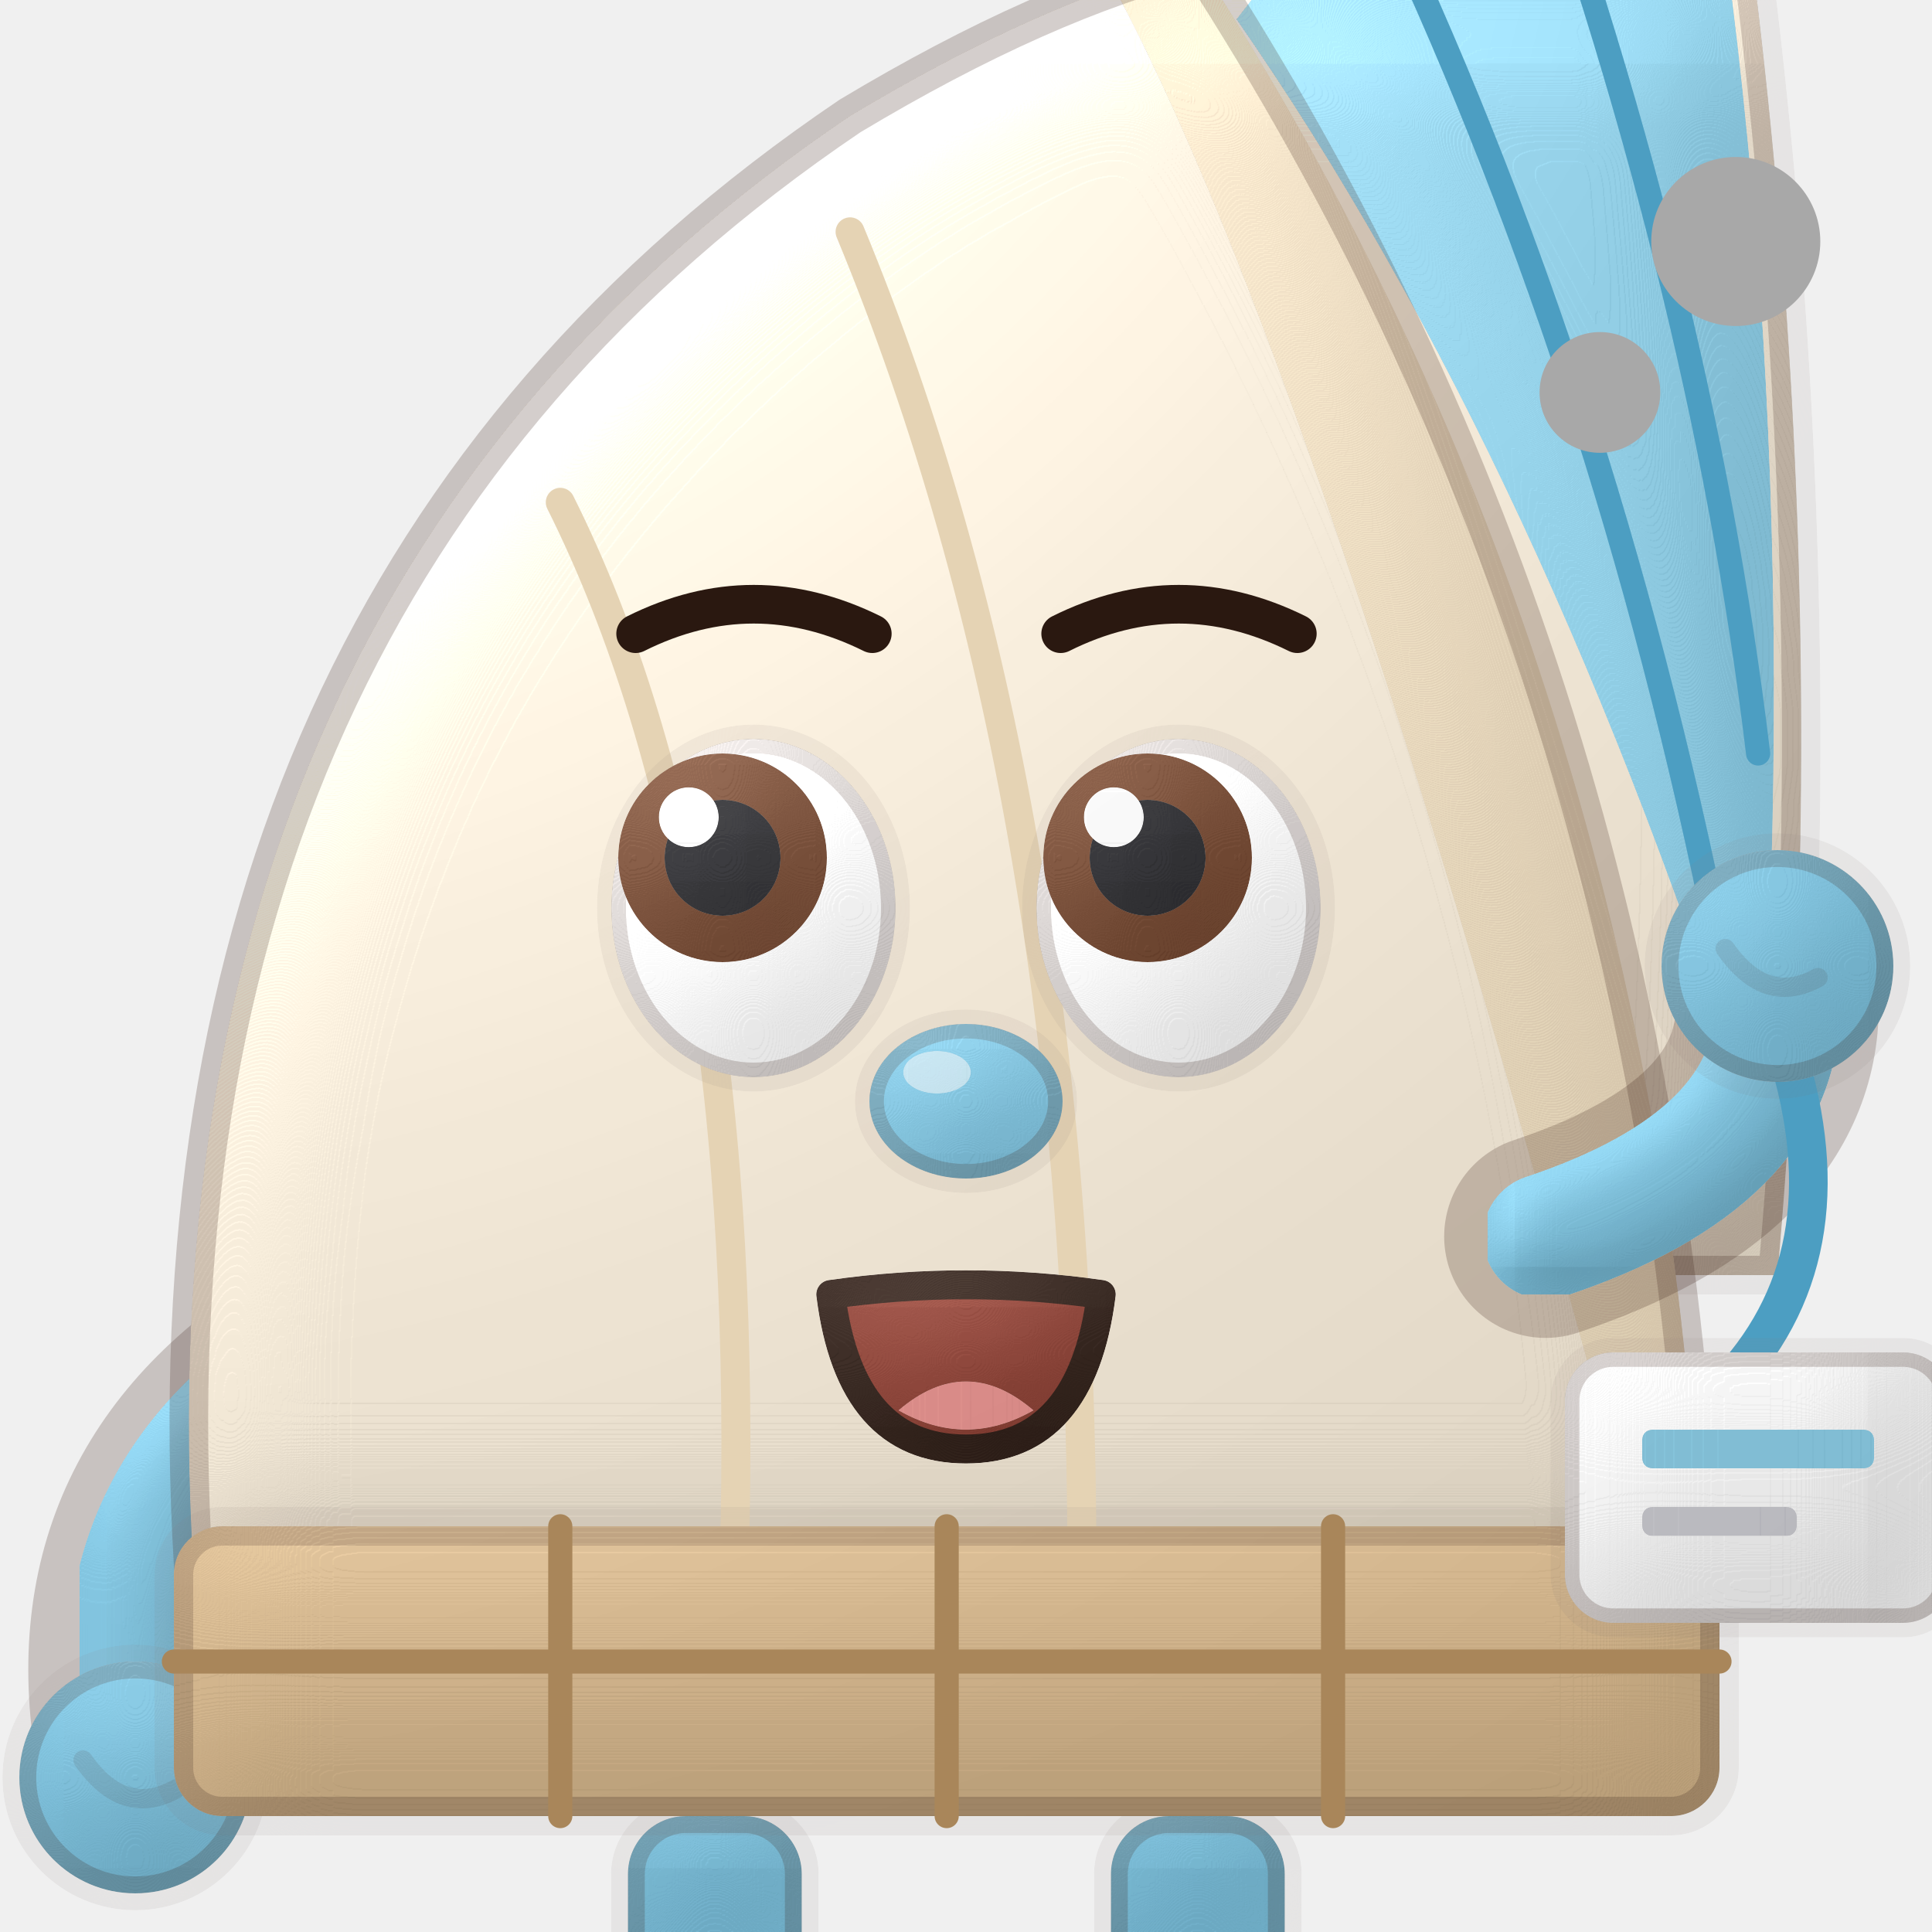
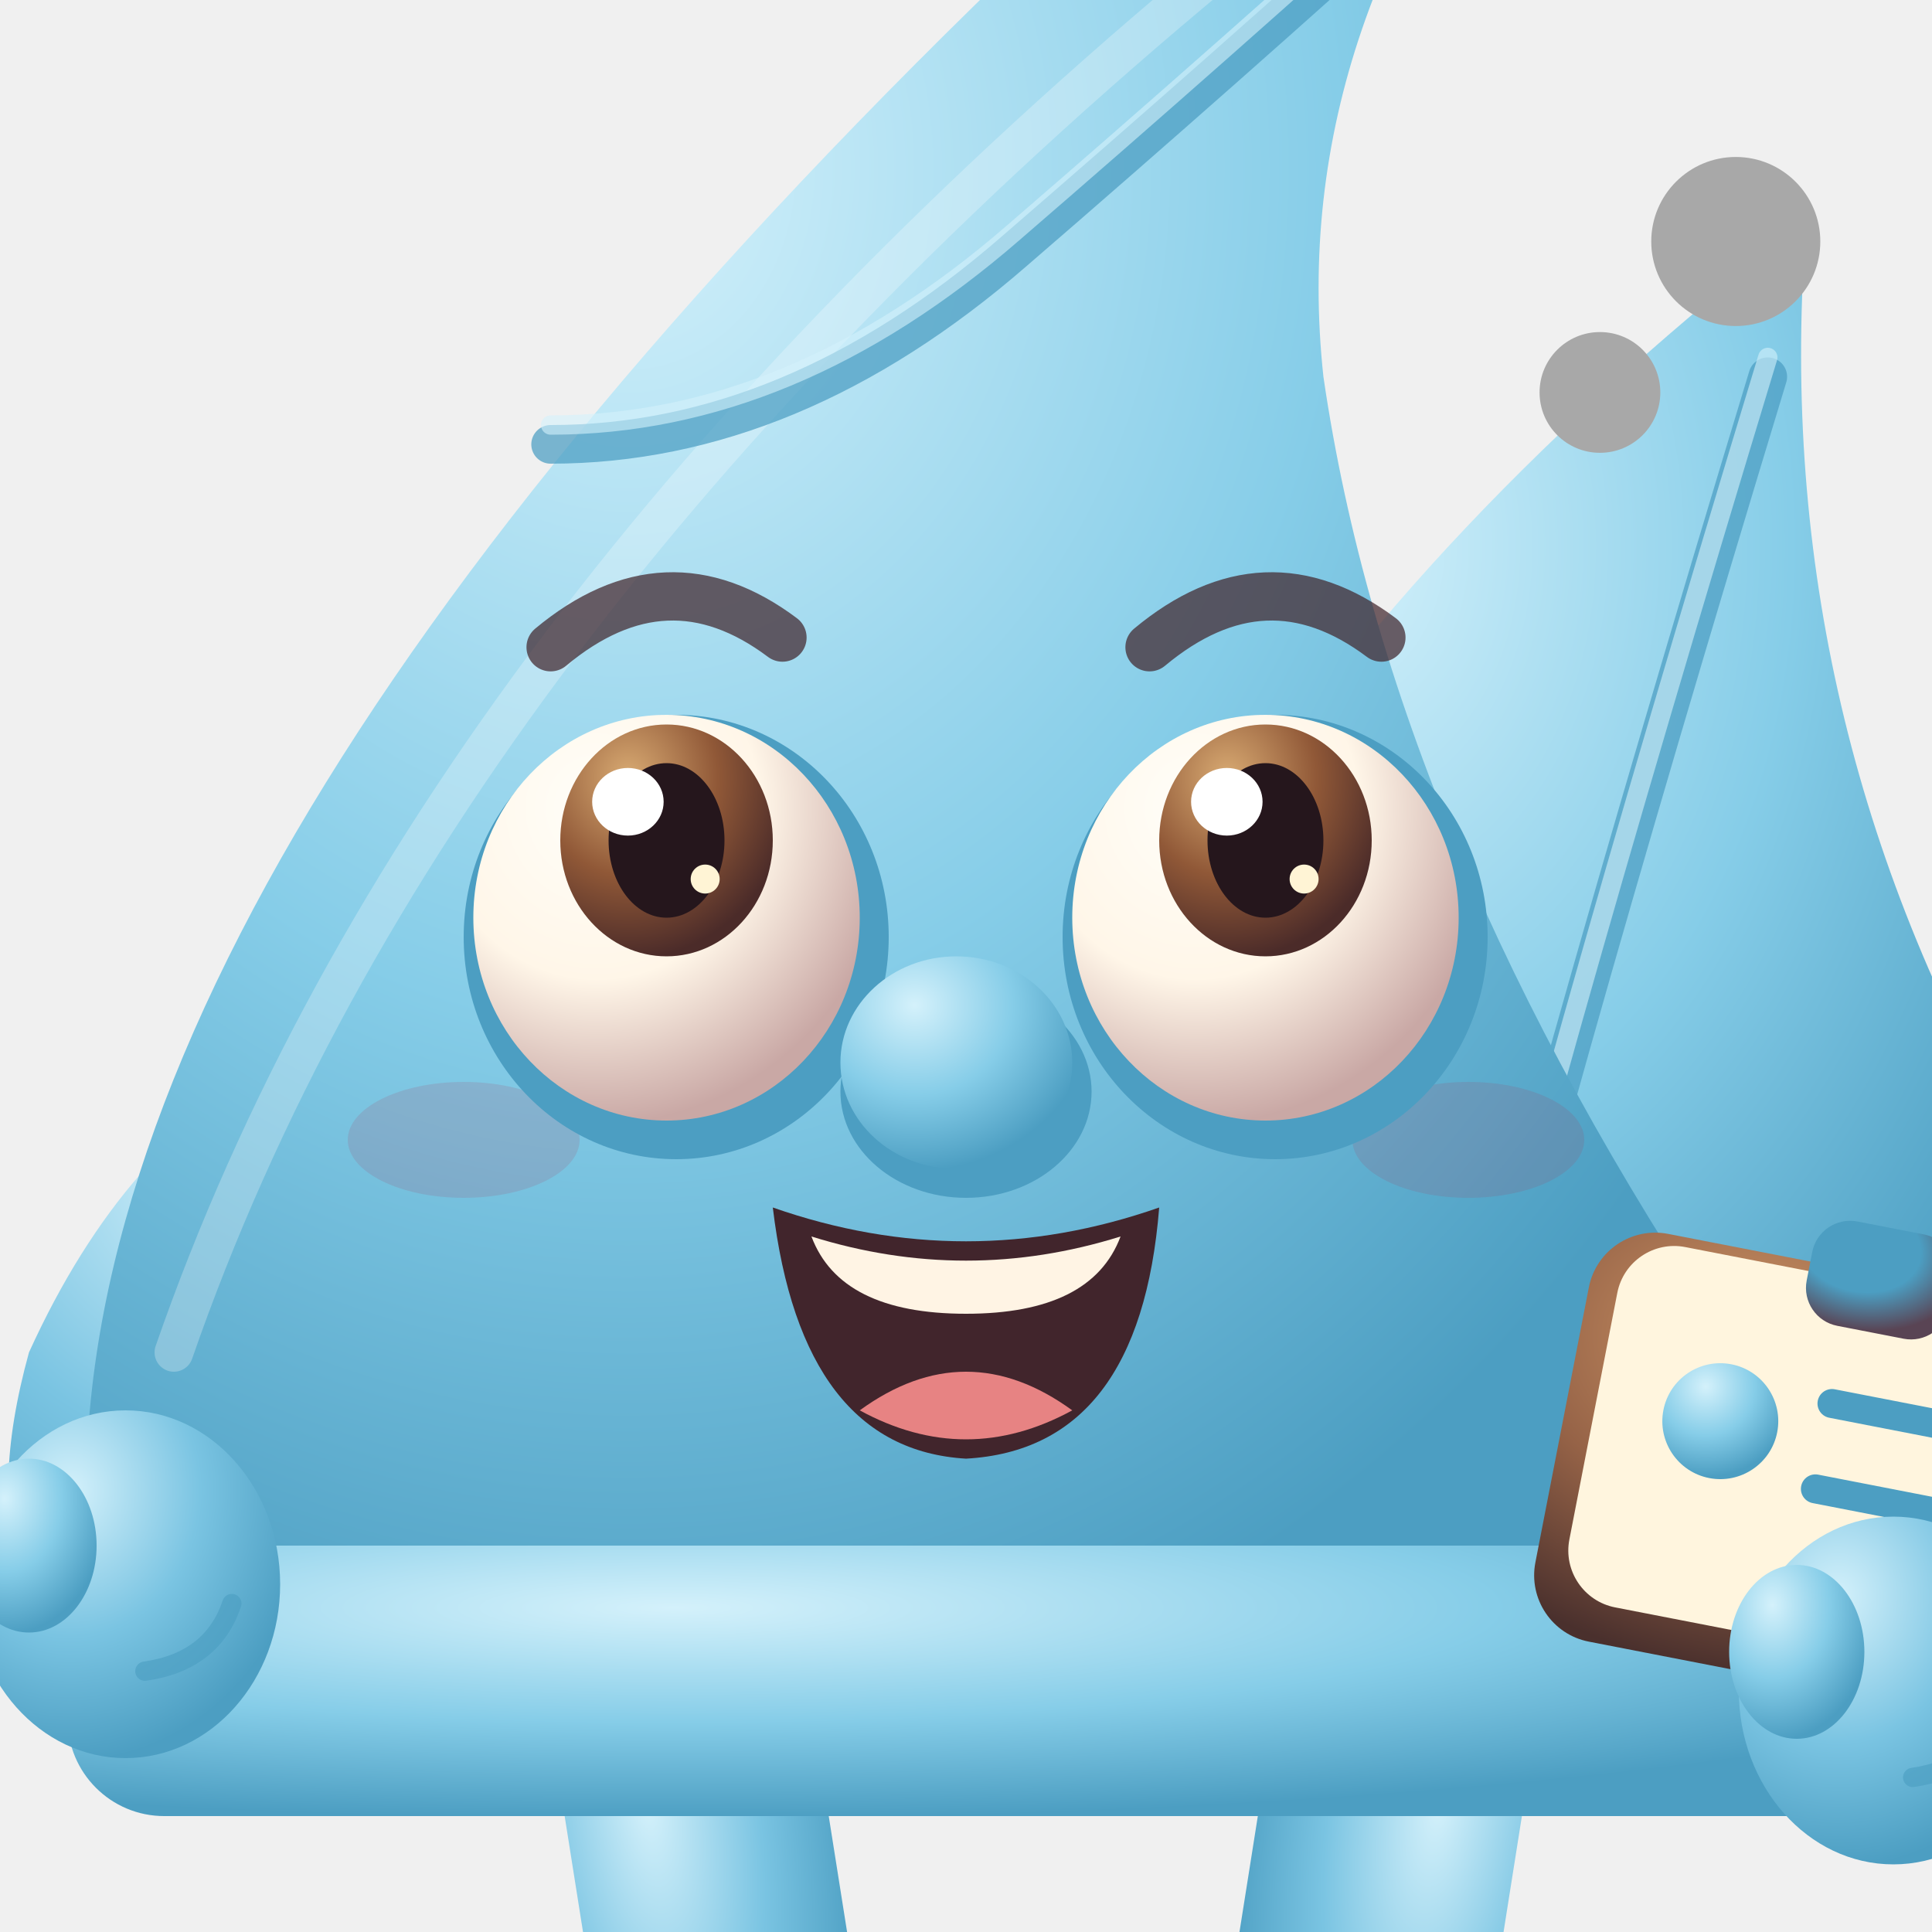
<svg xmlns="http://www.w3.org/2000/svg" viewBox="0 0 64 64" width="48" height="48" role="img" aria-label="Sydney, People, planning">
  <defs>
-     <filter id="sm-sydney-s" x="-50%" y="-50%" width="200%" height="200%">
-       <feGaussianBlur stdDeviation="6" />
-     </filter>
-     <filter id="sm-sydney-clay" x="-25%" y="-25%" width="150%" height="150%" color-interpolation-filters="sRGB">
-       <feGaussianBlur in="SourceAlpha" stdDeviation="7" result="b" />
-       <feDiffuseLighting in="b" surfaceScale="6" diffuseConstant="1.15" lighting-color="#fff" result="d">
-         <feDistantLight azimuth="235" elevation="48" />
-       </feDiffuseLighting>
-       <feComposite in="d" in2="SourceAlpha" operator="in" result="d2" />
-       <feBlend in="SourceGraphic" in2="d2" mode="multiply" result="m" />
-       <feSpecularLighting in="b" surfaceScale="6" specularConstant=".55" specularExponent="22" lighting-color="#fff" result="s">
-         <fePointLight x="40" y="20" z="260" />
-       </feSpecularLighting>
-       <feComposite in="s" in2="SourceAlpha" operator="in" result="s2" />
-       <feComposite in="m" in2="s2" operator="arithmetic" k2="1" k3=".85" result="lit" />
-       <feComposite in="lit" in2="SourceAlpha" operator="in" />
-     </filter>
-     <filter id="sm-sydney-tube" x="-25%" y="-25%" width="150%" height="150%" color-interpolation-filters="sRGB">
-       <feGaussianBlur in="SourceAlpha" stdDeviation="3" result="b" />
-       <feDiffuseLighting in="b" surfaceScale="4" diffuseConstant="1.15" lighting-color="#fff" result="d">
-         <feDistantLight azimuth="235" elevation="48" />
-       </feDiffuseLighting>
-       <feComposite in="d" in2="SourceAlpha" operator="in" result="d2" />
-       <feBlend in="SourceGraphic" in2="d2" mode="multiply" result="m" />
-       <feSpecularLighting in="b" surfaceScale="4" specularConstant=".55" specularExponent="22" lighting-color="#fff" result="s">
-         <fePointLight x="40" y="20" z="260" />
-       </feSpecularLighting>
-       <feComposite in="s" in2="SourceAlpha" operator="in" result="s2" />
-       <feComposite in="m" in2="s2" operator="arithmetic" k2="1" k3=".85" result="lit" />
-       <feComposite in="lit" in2="SourceAlpha" operator="in" />
-     </filter>
+     <radialGradient id="sm-sydney-clay" cx="32%" cy="23%" r="78%">
+       <stop offset="0" stop-color="#D4F1FB" />
+       <stop offset="0.54" stop-color="#86CDE8" />
+       <stop offset="1" stop-color="#4C9EC2" />
+     </radialGradient>
+     <radialGradient id="sm-sydney-arm" cx="32%" cy="23%" r="78%">
+       <stop offset="0" stop-color="#D4F1FB" />
+       <stop offset="0.54" stop-color="#7AC4E2" />
+       <stop offset="1" stop-color="#4C9EC2" />
+     </radialGradient>
+     <radialGradient id="sm-sydney-recess" cx="32%" cy="23%" r="78%">
+       <stop offset="0" stop-color="#4C9EC2" />
+       <stop offset="0.54" stop-color="#4C9EC2" />
+       <stop offset="1" stop-color="#594454" />
+     </radialGradient>
+     <radialGradient id="sm-sydney-boot" cx="32%" cy="23%" r="78%">
+       <stop offset="0" stop-color="#d39a69" />
+       <stop offset="0.54" stop-color="#966347" />
+       <stop offset="1" stop-color="#4a302d" />
+     </radialGradient>
+     <radialGradient id="sm-sydney-wood" cx="32%" cy="23%" r="78%">
+       <stop offset="0" stop-color="#ffe0a6" />
+       <stop offset="0.54" stop-color="#bb8051" />
+       <stop offset="1" stop-color="#774231" />
+     </radialGradient>
+     <radialGradient id="sm-sydney-gold" cx="32%" cy="23%" r="78%">
+       <stop offset="0" stop-color="#fff5bb" />
+       <stop offset="0.54" stop-color="#ebba54" />
+       <stop offset="1" stop-color="#aa612e" />
+     </radialGradient>
+     <radialGradient id="sm-sydney-red" cx="32%" cy="23%" r="78%">
+       <stop offset="0" stop-color="#ffb3a4" />
+       <stop offset="0.54" stop-color="#e47065" />
+       <stop offset="1" stop-color="#a53247" />
+     </radialGradient>
+     <radialGradient id="sm-sydney-white" cx="32%" cy="23%" r="78%">
+       <stop offset="0" stop-color="#fffef9" />
+       <stop offset="0.54" stop-color="#fff6e8" />
+       <stop offset="1" stop-color="#c9a8a5" />
+     </radialGradient>
+     <radialGradient id="sm-sydney-iris" cx="32%" cy="23%" r="78%">
+       <stop offset="0" stop-color="#d9ab73" />
+       <stop offset="0.54" stop-color="#905837" />
+       <stop offset="1" stop-color="#4b2b29" />
+     </radialGradient>
+     <radialGradient id="sm-sydney-floor">
+       <stop stop-color="#38252e" stop-opacity=".31" />
+       <stop offset=".55" stop-color="#483442" stop-opacity=".2" />
+       <stop offset="1" stop-color="#483442" stop-opacity="0" />
+     </radialGradient>
  </defs>
-   <g transform="scale(0.32) translate(-52 -108)">
-     <rect x="117" y="296" width="18" height="34" rx="6" fill="#7AC4E2" stroke="#3B2418" stroke-opacity=".22" stroke-width="3.5" filter="url(#sm-sydney-clay)" />
-     <rect x="167" y="296" width="18" height="34" rx="6" fill="#7AC4E2" stroke="#3B2418" stroke-opacity=".22" stroke-width="3.5" filter="url(#sm-sydney-clay)" />
-     <path d="M140 322 L114 322 L112 334 Q92 336 90 348 L90 352 L144 352 L144 338 Q144 328 140 322 Z" fill="#8A4E2B" stroke="#3B2418" stroke-opacity=".22" stroke-width="3.5" stroke-linejoin="round" filter="url(#sm-sydney-clay)" />
-     <path d="M144 348 L90 348 L90 355 L144 355 Z" fill="#5E3219" stroke="#3B2418" stroke-opacity=".22" stroke-width="3" stroke-linejoin="round" filter="url(#sm-sydney-clay)" />
-     <path d="M134 328 L120 334 M120 328 L134 334" fill="none" stroke="#E2B07A" stroke-width="2.5" stroke-linecap="round" stroke-linejoin="round" />
-     <path d="M162 322 L188 322 L190 334 Q210 336 212 348 L212 352 L158 352 L158 338 Q158 328 162 322 Z" fill="#8A4E2B" stroke="#3B2418" stroke-opacity=".22" stroke-width="3.5" stroke-linejoin="round" filter="url(#sm-sydney-clay)" />
-     <path d="M158 348 L212 348 L212 355 L158 355 Z" fill="#5E3219" stroke="#3B2418" stroke-opacity=".22" stroke-width="3" stroke-linejoin="round" filter="url(#sm-sydney-clay)" />
-     <path d="M168 328 L182 334 M182 328 L168 334" fill="none" stroke="#E2B07A" stroke-width="2.5" stroke-linecap="round" stroke-linejoin="round" />
-     <path d="M86 248 Q62 262 66 288" fill="none" stroke="#3B2418" stroke-opacity=".22" stroke-width="21" stroke-linecap="round" stroke-linejoin="round" />
-     <path d="M86 248 Q62 262 66 288" fill="none" stroke="#7AC4E2" stroke-width="13" stroke-linecap="round" stroke-linejoin="round" filter="url(#sm-sydney-tube)" />
-     <circle cx="66" cy="292" r="12" fill="#7AC4E2" stroke="#3B2418" stroke-opacity=".22" stroke-width="3.5" filter="url(#sm-sydney-clay)" />
-     <path d="M60.6 290.2 Q64.8 296.2 70.2 293.2" fill="none" stroke="#3B2418" stroke-opacity=".22" stroke-width="2" stroke-linecap="round" opacity=".5" />
-     <path d="M140 160 Q162 92 226 58 Q244 150 236 240 L176 240 Z" fill="#F7EBD7" stroke="#3B2418" stroke-opacity=".22" stroke-width="4" stroke-linejoin="round" stroke-linecap="round" filter="url(#sm-sydney-clay)" />
-     <path d="M180 110 Q200 84 224 64 Q240 140 234 226 Q212 156 180 110 Z" fill="#86CDE8" filter="url(#sm-sydney-clay)" />
-     <path d="M194 96 Q218 146 230 206 M208 82 Q228 136 234 186" fill="none" stroke="#4C9EC2" stroke-width="2.5" stroke-linecap="round" stroke-linejoin="round" />
-     <clipPath id="sm-sydney-c">
-       <path d="M72 270 Q66 170 140 120 Q160 108 176 104 Q224 178 228 270 Z" />
-     </clipPath>
-     <path d="M72 270 Q66 170 140 120 Q160 108 176 104 Q224 178 228 270 Z" fill="#F7EBD7" filter="url(#sm-sydney-clay)" />
-     <g clip-path="url(#sm-sydney-c)">
-       <path d="M168 108 Q190 150 222 270 L240 270 L240 100 Z" fill="#E5D3B4" filter="url(#sm-sydney-clay)" />
-       <path d="M110 160 Q130 200 128 270 M140 132 Q164 190 164 270" fill="none" stroke="#E5D3B4" stroke-width="3" stroke-linecap="round" stroke-linejoin="round" />
+   <g transform="scale(0.32) translate(-42 -80)">
+     <g transform="translate(119 302) rotate(-9) scale(1 1)">
+       <rect x="-13" y="-53" width="27" height="71" rx="13" fill="url(#sm-sydney-arm)" />
+       <path d="M-17-13Q-12-20 12-17Q23-17 21-6L20 23Q32 37 14 45H-27Q-45 44-42 29Q-41 12-22 11Z" fill="url(#sm-sydney-boot)" />
+       <path d="M-42 32Q-24 42 22 32Q27 46 12 47H-28Q-45 45-42 32Z" fill="#49302b" />
+       <path d="M-40 33Q-20 43 24 33" fill="none" stroke="#bd9169" stroke-width="2.7" stroke-linecap="round" stroke-linejoin="round" />
+       <path d="M-39 30Q-33 17-19 17M-15-10Q-4-15 13-10" fill="none" stroke="#f1bd89" stroke-width="3" opacity="0.55" stroke-linecap="round" stroke-linejoin="round" />
+       <ellipse cx="-15" cy="-3" rx="2.7" ry="2.7" fill="#3b2826" />
+       <ellipse cx="2" cy="-1" rx="2.7" ry="2.7" fill="#3b2826" />
+       <path d="M-15 -3l17 2" fill="none" stroke="#f4d3a6" stroke-width="2.5" stroke-linecap="round" stroke-linejoin="round" />
+       <ellipse cx="-17" cy="4" rx="2.7" ry="2.7" fill="#3b2826" />
+       <ellipse cx="0" cy="6" rx="2.7" ry="2.7" fill="#3b2826" />
+       <path d="M-17 4l17 2" fill="none" stroke="#f4d3a6" stroke-width="2.5" stroke-linecap="round" stroke-linejoin="round" />
+       <ellipse cx="-19" cy="11" rx="2.7" ry="2.7" fill="#3b2826" />
+       <ellipse cx="-2" cy="13" rx="2.7" ry="2.7" fill="#3b2826" />
+       <path d="M-19 11l17 2" fill="none" stroke="#f4d3a6" stroke-width="2.5" stroke-linecap="round" stroke-linejoin="round" />
+       <path d="M-10 17q-14 9-17 5M-10 17q8 4 10 11" fill="none" stroke="#dfad7d" stroke-width="2" opacity="0.7" stroke-linecap="round" stroke-linejoin="round" />
+       <path d="M-29 26l6 1m-9-5l4 1m36-3l5-1" fill="none" stroke="#d5a47a" stroke-width="1.5" opacity="0.65" stroke-linecap="round" stroke-linejoin="round" />
    </g>
-     <path d="M72 270 Q66 170 140 120 Q160 108 176 104 Q224 178 228 270 Z" fill="none" stroke="#3B2418" stroke-opacity=".22" stroke-width="4" stroke-linecap="round" stroke-linejoin="round" />
-     <rect x="70" y="266" width="160" height="30" rx="5" fill="#D9B88A" stroke="#3B2418" stroke-opacity=".22" stroke-width="4" filter="url(#sm-sydney-clay)" />
-     <path d="M70 280 L230 280 M110 266 L110 296 M150 266 L150 296 M190 266 L190 296" fill="none" stroke="#A9865A" stroke-width="2.5" stroke-linecap="round" stroke-linejoin="round" />
-     <ellipse cx="152" cy="222" rx="10" ry="8" fill="#7AC4E2" stroke="#3B2418" stroke-opacity=".22" stroke-width="3" filter="url(#sm-sydney-clay)" />
-     <ellipse cx="149" cy="219" rx="3.5" ry="2.2" fill="#fff" opacity=".55" filter="url(#sm-sydney-clay)" />
-     <g>
-       <ellipse cx="130" cy="202" rx="14.7" ry="17.5" fill="#fff" stroke="#3B2418" stroke-opacity=".22" stroke-width="3" filter="url(#sm-sydney-clay)" />
-       <circle cx="126.8" cy="196.8" r="10.8" fill="#6B3B22" filter="url(#sm-sydney-clay)" />
-       <circle cx="126.8" cy="196.8" r="6" fill="#1B1B1F" filter="url(#sm-sydney-clay)" />
-       <circle cx="123.3" cy="192.6" r="3.1" fill="#fff" filter="url(#sm-sydney-clay)" />
-       <ellipse cx="174" cy="202" rx="14.7" ry="17.5" fill="#fff" stroke="#3B2418" stroke-opacity=".22" stroke-width="3" filter="url(#sm-sydney-clay)" />
-       <circle cx="170.8" cy="196.8" r="10.8" fill="#6B3B22" filter="url(#sm-sydney-clay)" />
-       <circle cx="170.8" cy="196.8" r="6" fill="#1B1B1F" filter="url(#sm-sydney-clay)" />
-       <circle cx="167.3" cy="192.6" r="3.1" fill="#fff" filter="url(#sm-sydney-clay)" />
+     <g transform="translate(181 302) rotate(9) scale(-1 1)">
+       <rect x="-13" y="-53" width="27" height="71" rx="13" fill="url(#sm-sydney-arm)" />
+       <path d="M-17-13Q-12-20 12-17Q23-17 21-6L20 23Q32 37 14 45H-27Q-45 44-42 29Q-41 12-22 11Z" fill="url(#sm-sydney-boot)" />
+       <path d="M-42 32Q-24 42 22 32Q27 46 12 47H-28Q-45 45-42 32Z" fill="#49302b" />
+       <path d="M-40 33Q-20 43 24 33" fill="none" stroke="#bd9169" stroke-width="2.7" stroke-linecap="round" stroke-linejoin="round" />
+       <path d="M-39 30Q-33 17-19 17M-15-10Q-4-15 13-10" fill="none" stroke="#f1bd89" stroke-width="3" opacity="0.55" stroke-linecap="round" stroke-linejoin="round" />
+       <ellipse cx="-15" cy="-3" rx="2.7" ry="2.7" fill="#3b2826" />
+       <ellipse cx="2" cy="-1" rx="2.7" ry="2.7" fill="#3b2826" />
+       <path d="M-15 -3l17 2" fill="none" stroke="#f4d3a6" stroke-width="2.5" stroke-linecap="round" stroke-linejoin="round" />
+       <ellipse cx="-17" cy="4" rx="2.7" ry="2.7" fill="#3b2826" />
+       <ellipse cx="0" cy="6" rx="2.7" ry="2.7" fill="#3b2826" />
+       <path d="M-17 4l17 2" fill="none" stroke="#f4d3a6" stroke-width="2.5" stroke-linecap="round" stroke-linejoin="round" />
+       <ellipse cx="-19" cy="11" rx="2.7" ry="2.7" fill="#3b2826" />
+       <ellipse cx="-2" cy="13" rx="2.7" ry="2.7" fill="#3b2826" />
+       <path d="M-19 11l17 2" fill="none" stroke="#f4d3a6" stroke-width="2.5" stroke-linecap="round" stroke-linejoin="round" />
+       <path d="M-10 17q-14 9-17 5M-10 17q8 4 10 11" fill="none" stroke="#dfad7d" stroke-width="2" opacity="0.7" stroke-linecap="round" stroke-linejoin="round" />
+       <path d="M-29 26l6 1m-9-5l4 1m36-3l5-1" fill="none" stroke="#d5a47a" stroke-width="1.5" opacity="0.65" stroke-linecap="round" stroke-linejoin="round" />
    </g>
-     <path d="M117.8 173.6 Q130 167.5 142.3 173.6 M186.3 173.6 Q174 167.5 161.8 173.6" fill="none" stroke="#2A1810" stroke-width="4" stroke-linecap="round" />
-     <path d="M138 242 Q152 240 166 242 Q164 258 152 258 Q140 258 138 242 Z" fill="#8E3B2E" stroke="#2A1810" stroke-width="3" stroke-linejoin="round" filter="url(#sm-sydney-clay)" />
-     <path d="M145 254 Q152 248 159 254 Q152 258 145 254 Z" fill="#E58A86" filter="url(#sm-sydney-clay)" />
-     <path d="M212 236 Q236 228 236 212" fill="none" stroke="#3B2418" stroke-opacity=".22" stroke-width="21" stroke-linecap="round" stroke-linejoin="round" />
-     <path d="M212 236 Q236 228 236 212" fill="none" stroke="#7AC4E2" stroke-width="13" stroke-linecap="round" stroke-linejoin="round" filter="url(#sm-sydney-tube)" />
-     <path d="M236 214 Q244 236 232 250" fill="none" stroke="#4C9EC2" stroke-width="4" stroke-linecap="round" stroke-linejoin="round" />
-     <rect x="214" y="248" width="40" height="28" rx="5" fill="#fff" stroke="#3B2418" stroke-opacity=".22" stroke-width="3" filter="url(#sm-sydney-clay)" />
-     <rect x="222" y="256" width="24" height="4" rx="1" fill="#86CDE8" stroke="#3B2418" stroke-opacity=".22" stroke-width="0" filter="url(#sm-sydney-clay)" />
-     <rect x="222" y="264" width="16" height="3" rx="1" fill="#C9C9CF" stroke="#3B2418" stroke-opacity=".22" stroke-width="0" filter="url(#sm-sydney-clay)" />
-     <circle cx="236" cy="208" r="12" fill="#7AC4E2" stroke="#3B2418" stroke-opacity=".22" stroke-width="3.5" filter="url(#sm-sydney-clay)" />
-     <path d="M230.6 206.2 Q234.8 212.2 240.2 209.2" fill="none" stroke="#3B2418" stroke-opacity=".22" stroke-width="2" stroke-linecap="round" opacity=".5" />
+     <path d="M111 187Q65 176 45 220Q37 249 59 254Q76 247 76 225L110 211Z" fill="url(#sm-sydney-arm)" />
+     <path d="M207 183Q238 183 250 242L232 257Q219 209 204 222Z" fill="url(#sm-sydney-arm)" />
+     <path d="M145 237Q149 165 229 103Q225 153 250 197Q266 222 239 251Z" fill="url(#sm-sydney-clay)" />
+     <path d="M225 119Q201 198 192 236" fill="none" stroke="#4C9EC2" stroke-width="4" opacity="0.73" stroke-linecap="round" stroke-linejoin="round" />
+     <g transform="translate(0 -2)">
+       <path d="M225 119Q201 198 192 236" fill="none" stroke="#D4F1FB" stroke-width="2" opacity="0.6" stroke-linecap="round" stroke-linejoin="round" />
+     </g>
+     <path d="M51 238Q48 169 156 68Q180 48 203 49Q175 82 179 119Q186 167 221 219Q235 246 209 259H75Q56 256 51 238Z" fill="url(#sm-sydney-clay)" />
+     <path d="M60 220Q86 145 168 77" fill="none" stroke="white" stroke-width="4" opacity="0.26" stroke-linecap="round" stroke-linejoin="round" />
+     <path d="M99 126Q124 126 147 106Q169 87 190 68" fill="none" stroke="#4C9EC2" stroke-width="4" opacity="0.73" stroke-linecap="round" stroke-linejoin="round" />
+     <g transform="translate(0 -2)">
+       <path d="M99 126Q124 126 147 106Q169 87 190 68" fill="none" stroke="#D4F1FB" stroke-width="2" opacity="0.6" stroke-linecap="round" stroke-linejoin="round" />
+     </g>
+     <rect x="49" y="240" width="198" height="28" rx="10" fill="url(#sm-sydney-clay)" />
+     <ellipse cx="55" cy="244" rx="16" ry="18" fill="url(#sm-sydney-arm)" />
+     <ellipse cx="45" cy="240" rx="7" ry="9" fill="url(#sm-sydney-clay)" />
+     <path d="M57 253q7 -1 9 -7" fill="none" stroke="#4C9EC2" stroke-width="2" opacity="0.65" stroke-linecap="round" stroke-linejoin="round" />
+     <g transform="translate(142 175)">
+       <ellipse cx="-52" cy="23" rx="12" ry="6" fill="#a63655" opacity=".15" />
+       <ellipse cx="52" cy="23" rx="12" ry="6" fill="#a63655" opacity=".15" />
+       <g>
+         <g transform="translate(-31 0)">
+           <path d="M-12 -28Q0 -38 12 -29" fill="none" stroke="#41252C" stroke-width="5" opacity="0.72" stroke-linecap="round" stroke-linejoin="round" />
+           <ellipse cx="1" cy="2" rx="22" ry="23" fill="#4C9EC2" />
+           <ellipse cx="0" cy="0" rx="20" ry="21" fill="url(#sm-sydney-white)" />
+           <ellipse cx="0" cy="-8" rx="11" ry="12" fill="url(#sm-sydney-iris)" />
+           <ellipse cx="0" cy="-8" rx="6" ry="8" fill="#25161c" />
+           <ellipse cx="-4" cy="-12" rx="3.7" ry="3.5" fill="white" />
+           <ellipse cx="4" cy="-4" rx="1.5" ry="1.5" fill="#fff4d5" />
+         </g>
+         <g transform="translate(31 0)">
+           <path d="M-12 -28Q0 -38 12 -29" fill="none" stroke="#41252C" stroke-width="5" opacity="0.72" stroke-linecap="round" stroke-linejoin="round" />
+           <ellipse cx="1" cy="2" rx="22" ry="23" fill="#4C9EC2" />
+           <ellipse cx="0" cy="0" rx="20" ry="21" fill="url(#sm-sydney-white)" />
+           <ellipse cx="0" cy="-8" rx="11" ry="12" fill="url(#sm-sydney-iris)" />
+           <ellipse cx="0" cy="-8" rx="6" ry="8" fill="#25161c" />
+           <ellipse cx="-4" cy="-12" rx="3.7" ry="3.5" fill="white" />
+           <ellipse cx="4" cy="-4" rx="1.5" ry="1.5" fill="#fff4d5" />
+         </g>
+       </g>
+       <ellipse cx="0" cy="18" rx="13" ry="11" fill="#4C9EC2" />
+       <ellipse cx="-1" cy="15" rx="12" ry="11" fill="url(#sm-sydney-clay)" />
+       <path d="M-20 30Q0 37 20 30Q18 55 0 56Q-17 55-20 30Z" fill="#41252C" />
+       <path d="M-16 33Q0 38 16 33Q13 41 0 41Q-13 41-16 33Z" fill="#fff4e4" />
+       <path d="M-11 51Q0 43 11 51Q0 57-11 51Z" fill="#e78383" />
+     </g>
+     <g transform="rotate(11 235 229)">
+       <rect x="204" y="212" width="60" height="43" rx="7" fill="url(#sm-sydney-boot)" />
+       <rect x="207" y="213" width="54" height="38" rx="6" fill="#fff5de" />
+       <rect x="226" y="207" width="15" height="11" rx="4" fill="url(#sm-sydney-recess)" />
+       <ellipse cx="220" cy="230" rx="6" ry="6" fill="url(#sm-sydney-clay)" />
+       <path d="M231 226H251M231 235H246" fill="none" stroke="#4C9EC2" stroke-width="3" stroke-linecap="round" stroke-linejoin="round" />
+     </g>
+     <ellipse cx="238" cy="255" rx="16" ry="18" fill="url(#sm-sydney-arm)" />
+     <ellipse cx="228" cy="251" rx="7" ry="9" fill="url(#sm-sydney-clay)" />
+     <path d="M240 264q7 -1 9 -7" fill="none" stroke="#4C9EC2" stroke-width="2" opacity="0.65" stroke-linecap="round" stroke-linejoin="round" />
  </g>
  <circle cx="53" cy="13" r="2" fill="#a8a8a8" />
  <circle cx="57.5" cy="8" r="2.8" fill="#a8a8a8" />
</svg>
